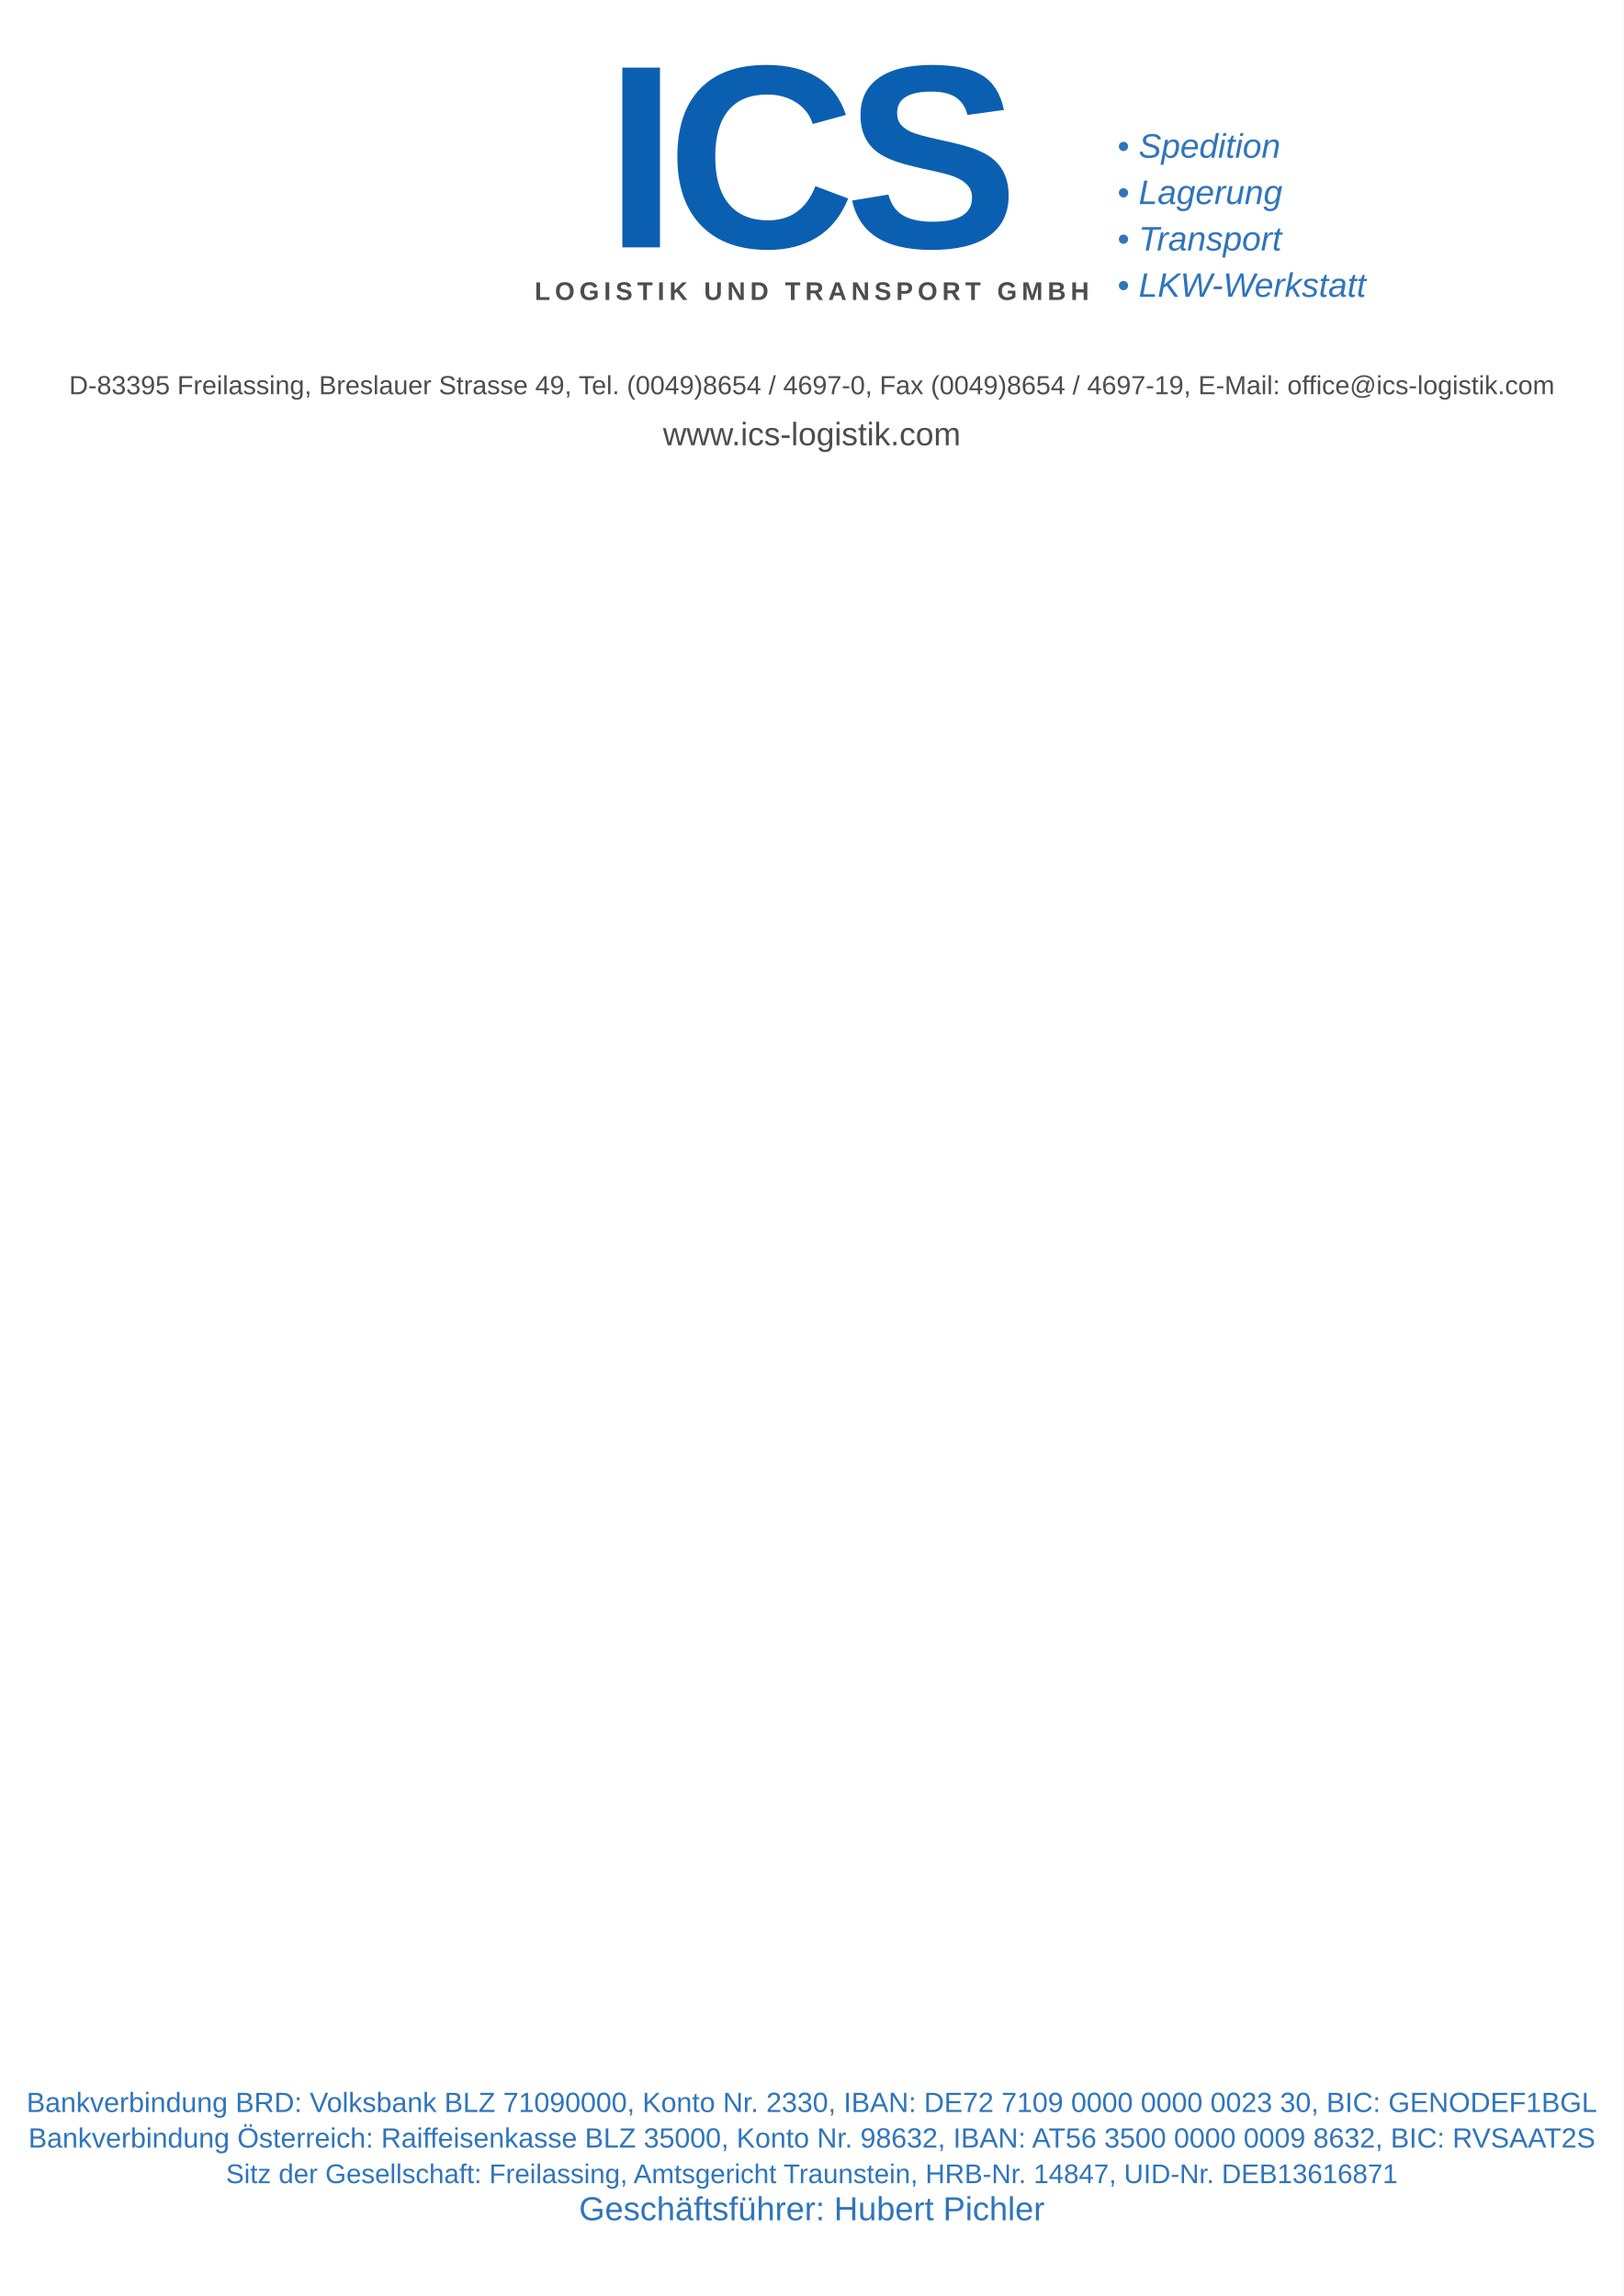
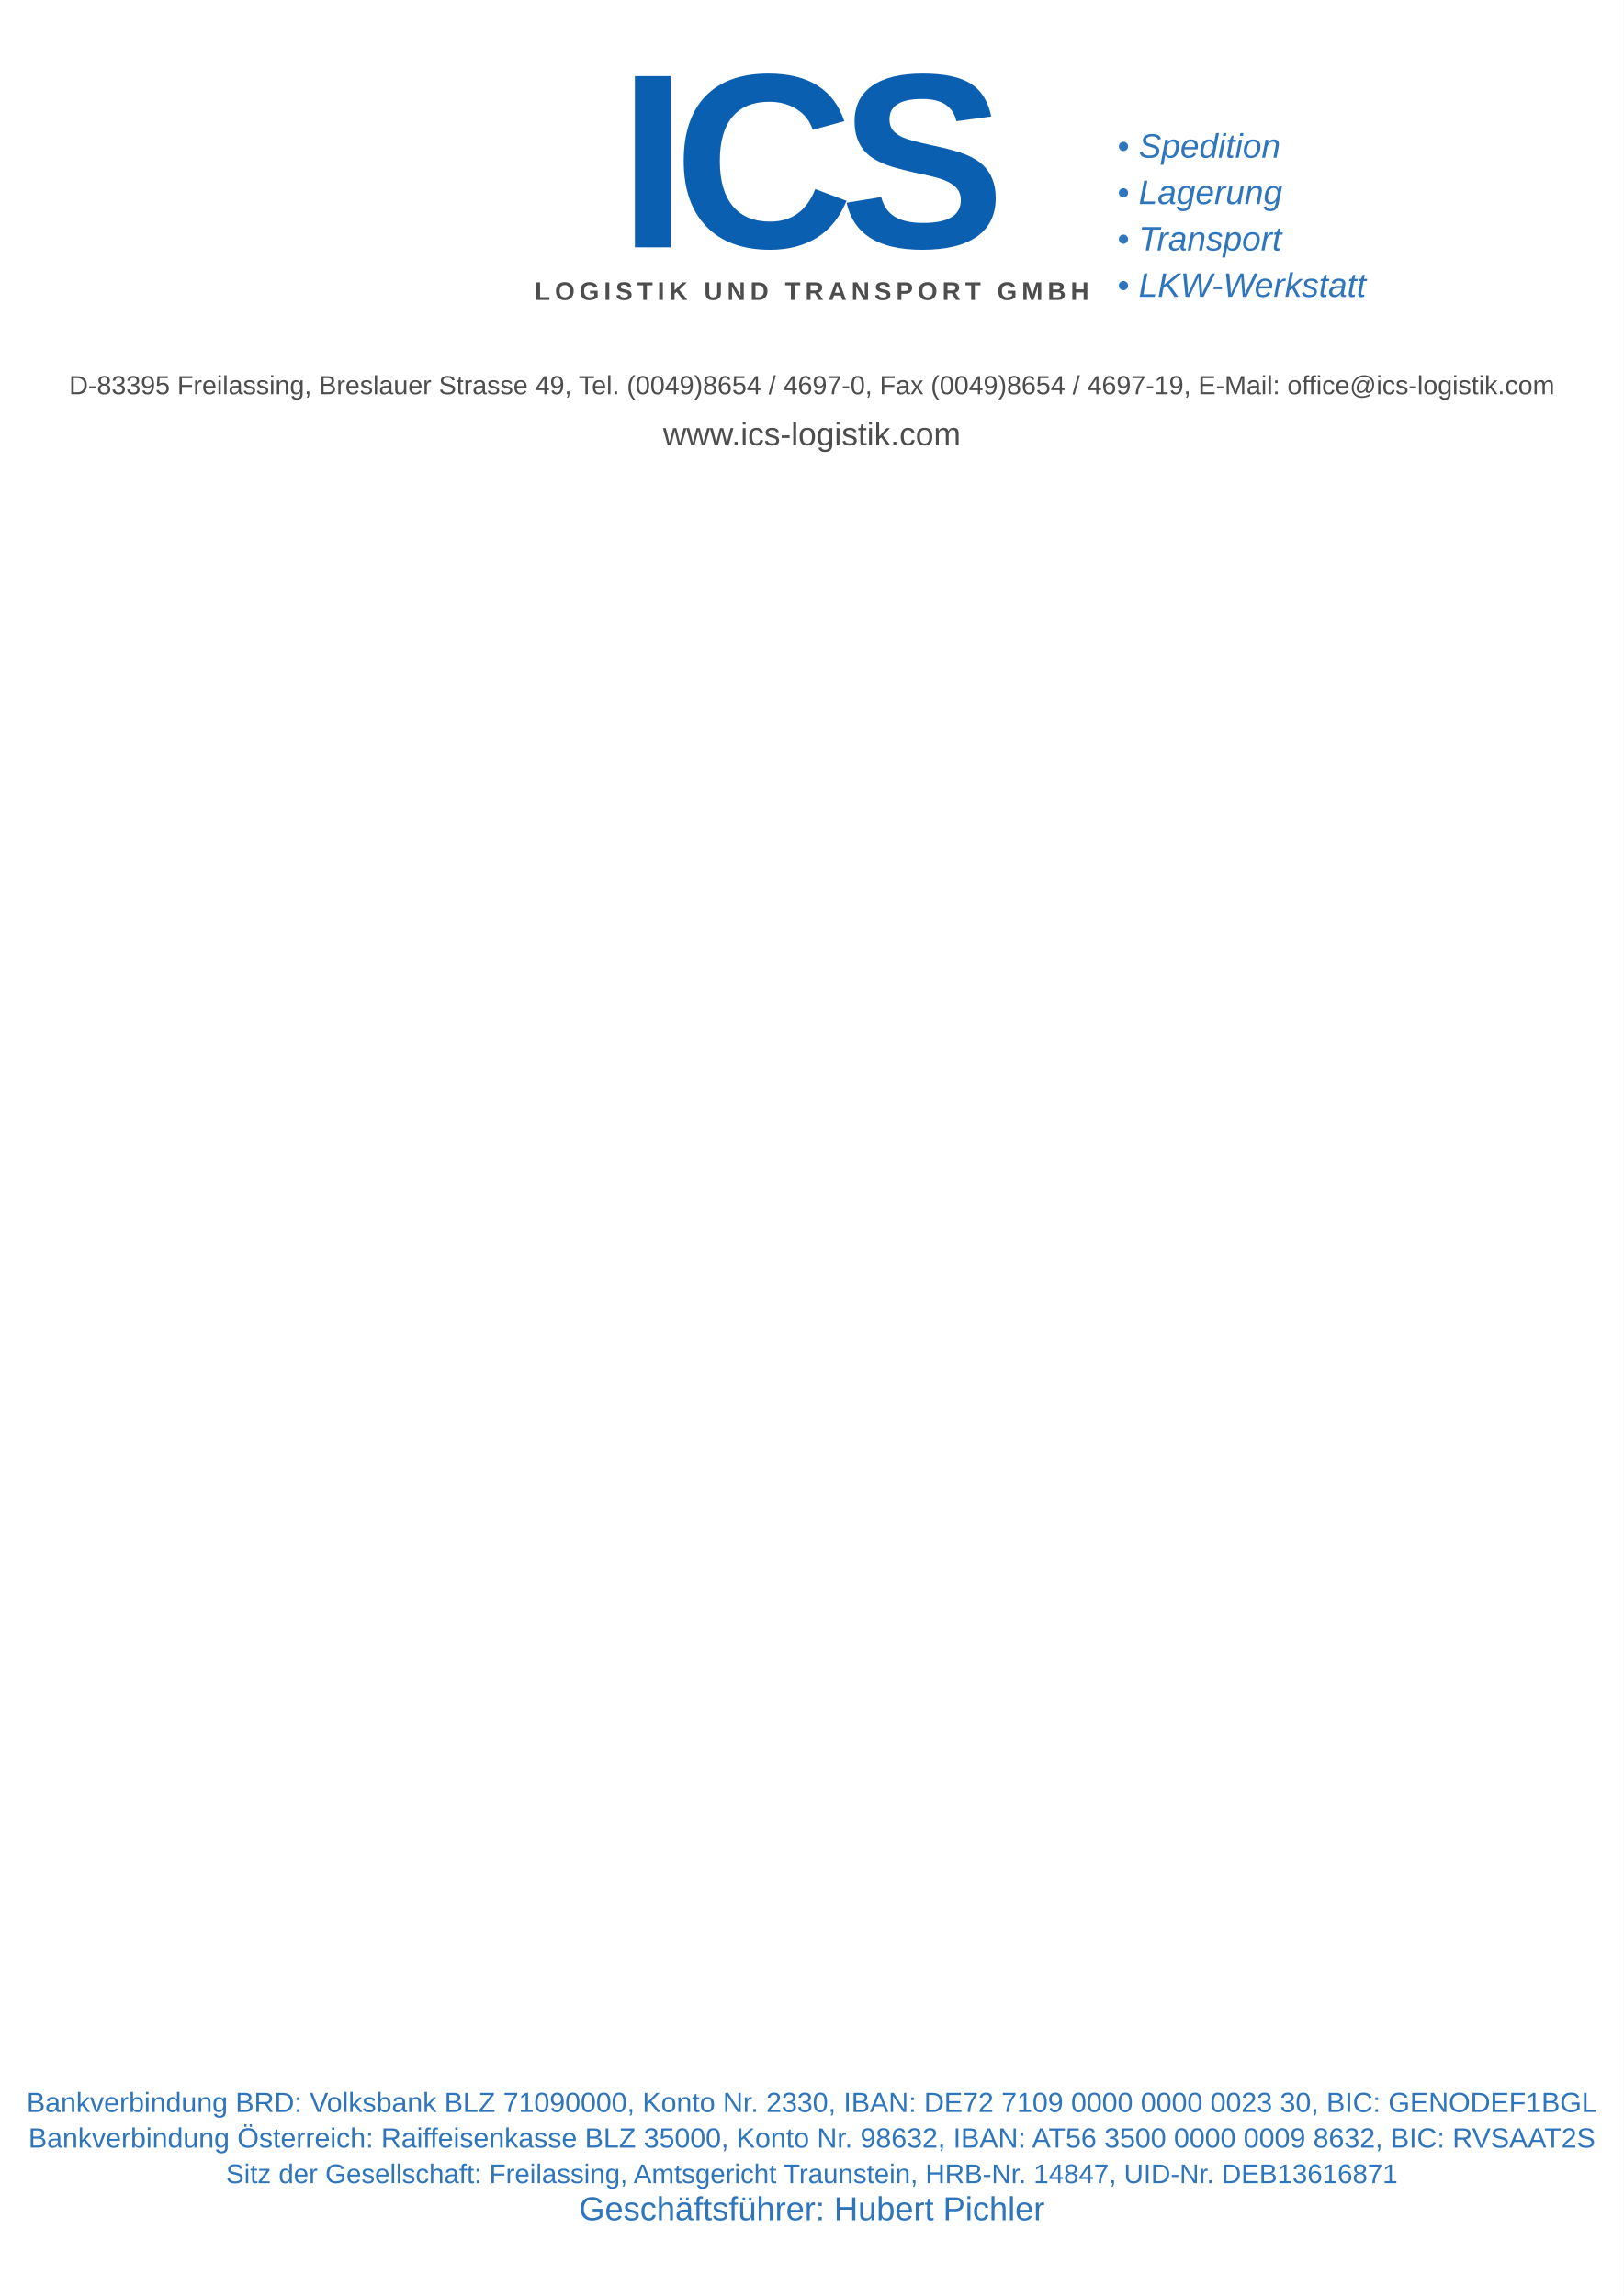
<svg xmlns="http://www.w3.org/2000/svg" viewBox="0 0 2100 2970" width="2100" height="2970">
  <defs>
    <style>
-       .logo { fill:#0b5fb1; font-family: Arial, Helvetica, sans-serif; font-weight:700; }
+       .logo { fill:#0b5fb1; font-family: Arial Black, Arial, Helvetica, sans-serif; font-weight:900; }
      .meta { fill:#4d4d4d; font-family: Arial, Helvetica, sans-serif; }
      .blue { fill:#2f75bc; font-family: Arial, Helvetica, sans-serif; }
    </style>
  </defs>
  <rect width="2100" height="2970" fill="#ffffff" />
  <g transform="translate(1050,150)">
-     <text class="logo" x="0" y="170" text-anchor="middle" font-size="338" letter-spacing="-14">ICS</text>
+     <text class="logo" x="0" y="170" text-anchor="middle" font-size="322" letter-spacing="-18">ICS</text>
    <text class="meta" x="0" y="238" text-anchor="middle" font-size="33" font-weight="700" letter-spacing="6">LOGISTIK UND TRANSPORT GMBH</text>
    <g transform="translate(395,54)">
      <text class="blue" x="0" y="0" font-size="44" font-style="italic">• Spedition</text>
      <text class="blue" x="0" y="60" font-size="44" font-style="italic">• Lagerung</text>
      <text class="blue" x="0" y="120" font-size="44" font-style="italic">• Transport</text>
      <text class="blue" x="0" y="180" font-size="44" font-style="italic">• LKW-Werkstatt</text>
    </g>
  </g>
  <text class="meta" x="1050" y="510" text-anchor="middle" font-size="34" textLength="1950" lengthAdjust="spacingAndGlyphs">
    D-83395 Freilassing, Breslauer Strasse 49, Tel. (0049)8654 / 4697-0, Fax (0049)8654 / 4697-19, E-Mail: office@ics-logistik.com
  </text>
  <text class="meta" x="1050" y="576" text-anchor="middle" font-size="42">www.ics-logistik.com</text>
  <g text-anchor="middle" transform="translate(1050,0)">
    <text class="blue" x="0" y="2732" font-size="36">
      Bankverbindung BRD: Volksbank BLZ 71090000, Konto Nr. 2330, IBAN: DE72 7109 0000 0000 0023 30, BIC: GENODEF1BGL
    </text>
    <text class="blue" x="0" y="2778" font-size="36">
      Bankverbindung Österreich: Raiffeisenkasse BLZ 35000, Konto Nr. 98632, IBAN: AT56 3500 0000 0009 8632, BIC: RVSAAT2S
    </text>
    <text class="blue" x="0" y="2824" font-size="35">
      Sitz der Gesellschaft: Freilassing, Amtsgericht Traunstein, HRB-Nr. 14847, UID-Nr. DEB13616871
    </text>
    <text class="blue" x="0" y="2872" font-size="43">Geschäftsführer: Hubert Pichler</text>
  </g>
</svg>
